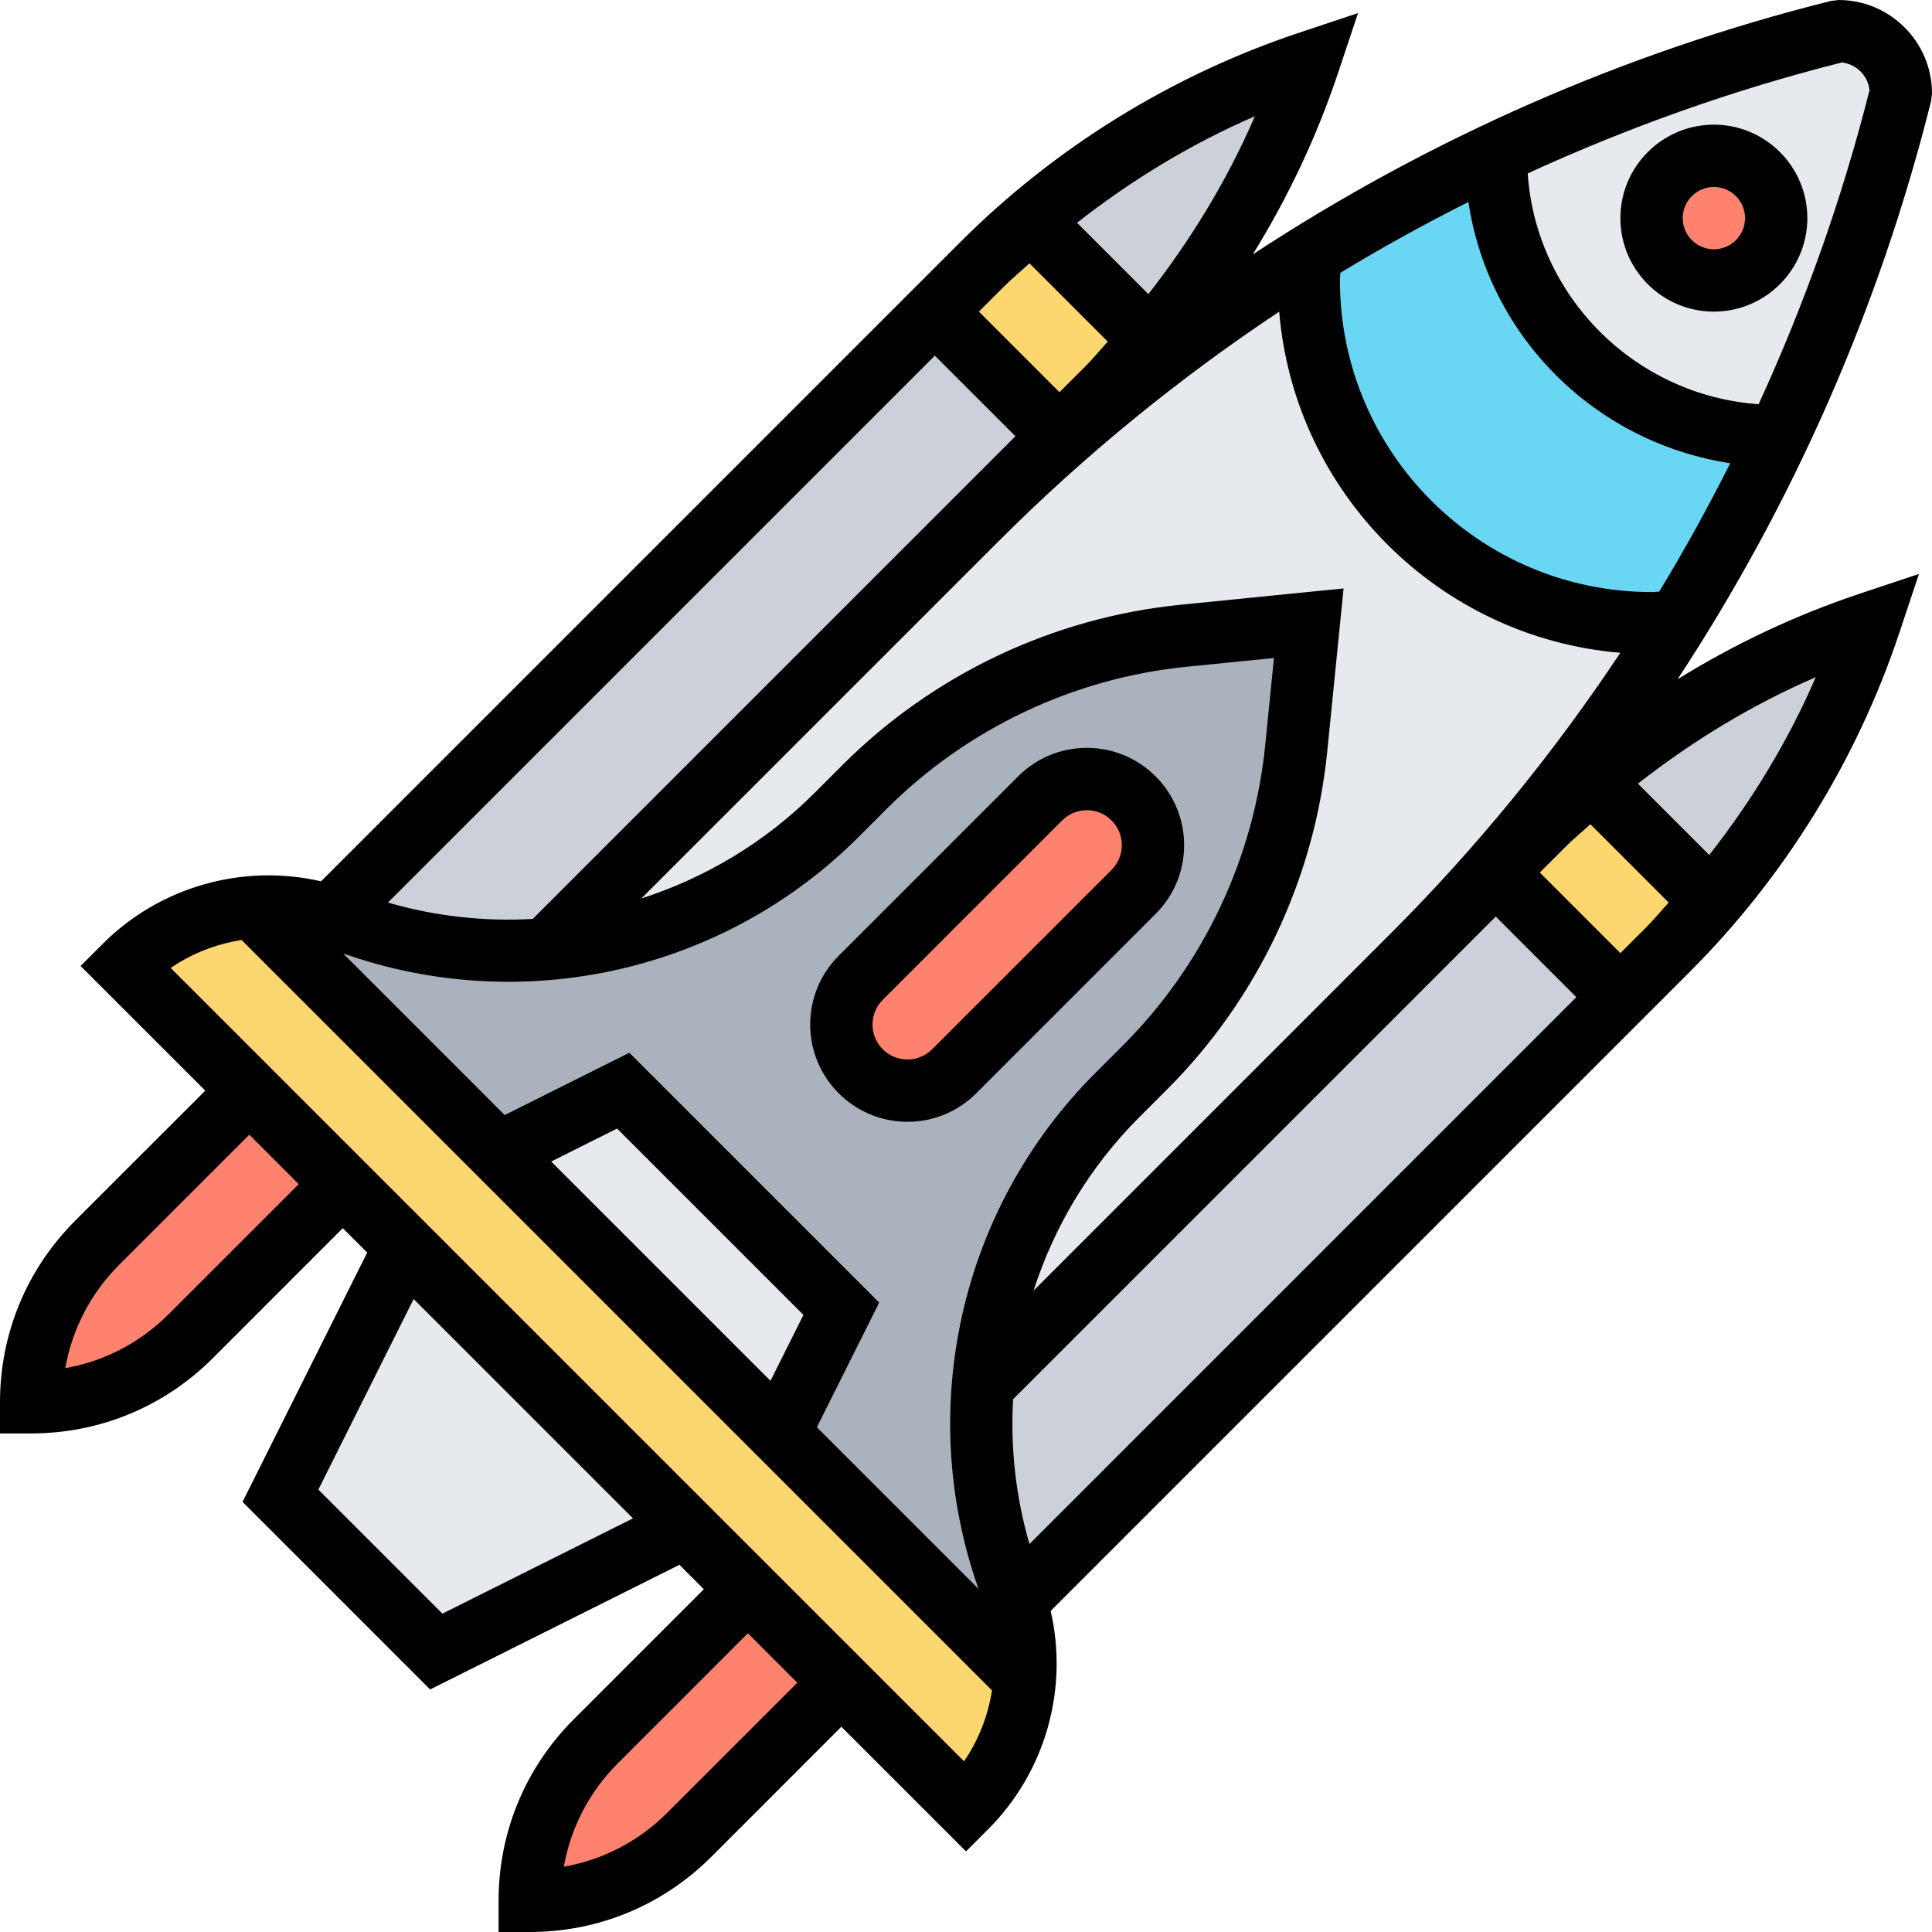
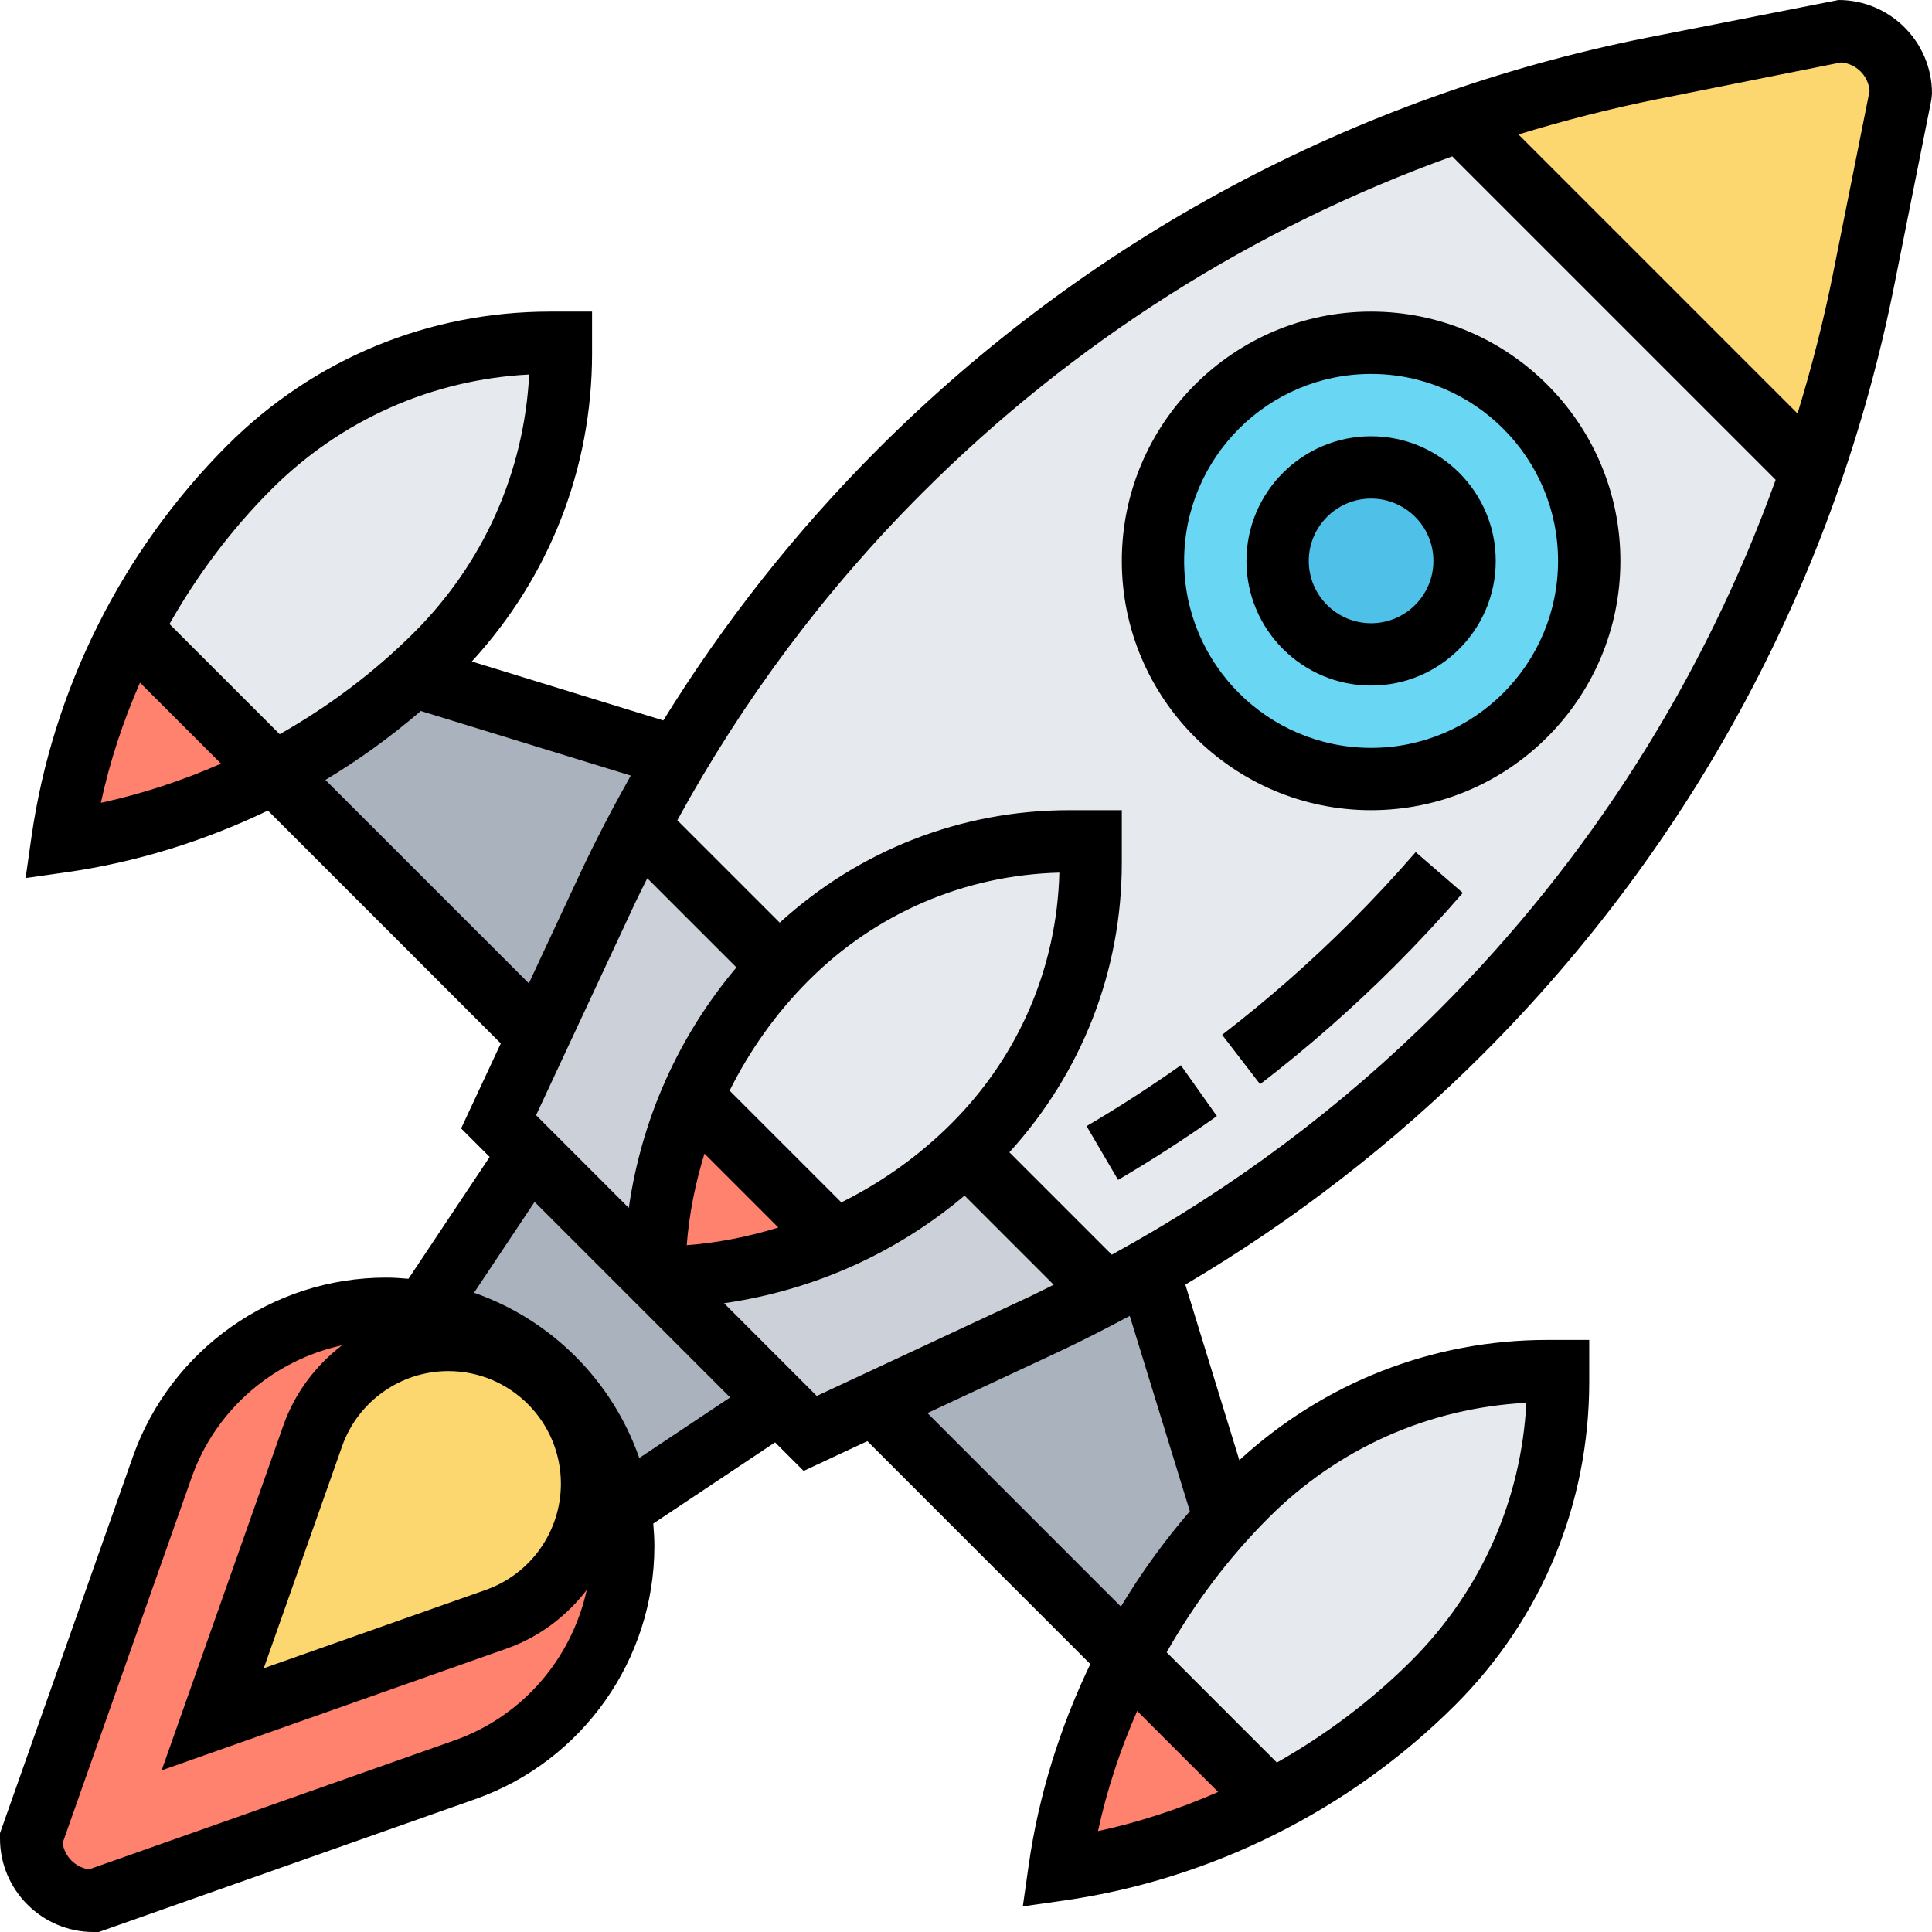
- <svg xmlns="http://www.w3.org/2000/svg" width="65" height="65" viewBox="0 0 65 65" fill="none">
-   <path d="M63.333 1.667C63.721 2.045 63.952 2.569 63.952 3.145C62.955 7.14 61.572 10.998 59.821 14.677C59.8 14.677 59.779 14.677 59.758 14.677C54.547 14.677 50.322 10.453 50.322 5.242C50.322 5.221 50.322 5.2 50.322 5.179C54.002 3.428 57.86 2.045 61.855 1.048C62.431 1.048 62.955 1.279 63.333 1.667Z" fill="#E6E9ED" />
-   <path d="M62.903 20.968C61.75 24.417 59.947 27.593 57.598 30.34L53.531 26.273C56.278 23.924 59.454 22.121 62.903 20.968Z" fill="#CCD1D9" />
-   <path d="M59.758 14.677H59.821C58.815 16.826 57.682 18.913 56.424 20.926C56.141 20.947 55.858 20.968 55.565 20.968C49.19 20.968 44.032 15.81 44.032 9.435C44.032 9.142 44.053 8.859 44.074 8.576C44.787 8.125 45.511 7.695 46.234 7.286C47.565 6.531 48.928 5.829 50.322 5.179V5.242C50.322 10.453 54.547 14.677 59.758 14.677Z" fill="#69D6F4" />
-   <path d="M59.758 7.339C59.758 8.497 58.819 9.435 57.661 9.435C56.503 9.435 55.565 8.497 55.565 7.339C55.565 6.181 56.503 5.242 57.661 5.242C58.819 5.242 59.758 6.181 59.758 7.339Z" fill="#FF826E" />
-   <path d="M53.531 26.273L57.598 30.34C57.127 30.896 56.634 31.431 56.12 31.945L54.516 33.548L50.322 29.355L51.926 27.751C52.44 27.237 52.975 26.744 53.531 26.273Z" fill="#FCD770" />
-   <path d="M55.564 20.968C49.19 20.968 44.032 15.81 44.032 9.435C44.032 9.142 44.053 8.859 44.074 8.576C40.028 11.081 36.264 14.059 32.856 17.466L18.389 31.934L33.066 46.611L47.534 32.144C50.941 28.736 53.919 24.972 56.424 20.926C56.141 20.947 55.858 20.968 55.564 20.968Z" fill="#E6E9ED" />
-   <path d="M54.516 33.548L34.178 53.887C34.146 53.761 34.093 53.636 34.052 53.51C33.349 51.685 33.003 49.777 33.003 47.901C33.003 47.471 33.024 47.041 33.066 46.611L50.322 29.355L54.516 33.548Z" fill="#CCD1D9" />
-   <path d="M39.828 21.387C35.771 21.796 31.976 23.589 29.093 26.472L28.149 27.415C25.476 30.089 22.006 31.64 18.389 31.934C16.093 32.133 13.734 31.808 11.49 30.948C11.364 30.906 11.239 30.854 11.113 30.822C10.432 30.602 9.739 30.497 9.037 30.497C8.859 30.497 8.68 30.508 8.502 30.518L34.481 56.498C34.492 56.319 34.502 56.141 34.502 55.963C34.502 55.26 34.398 54.568 34.177 53.887C34.146 53.761 34.093 53.636 34.051 53.51C33.349 51.685 33.003 49.777 33.003 47.901C33.003 47.471 33.024 47.041 33.066 46.611C33.359 42.994 34.911 39.524 37.585 36.851L38.528 35.907C41.411 33.024 43.204 29.229 43.613 25.172L44.032 20.968L39.828 21.387Z" fill="#AAB2BD" />
-   <path d="M44.032 2.097C42.879 5.546 41.076 8.722 38.727 11.469L34.66 7.402C37.407 5.053 40.583 3.25 44.032 2.097Z" fill="#CCD1D9" />
-   <path d="M34.66 7.402L38.727 11.469C38.256 12.025 37.763 12.56 37.249 13.074L35.645 14.677L31.452 10.484L33.056 8.88C33.569 8.366 34.104 7.873 34.66 7.402Z" fill="#FCD770" />
-   <path d="M36.568 26.21C37.794 26.21 38.79 27.206 38.79 28.432C38.79 29.02 38.559 29.586 38.14 30.005L32.102 36.043C31.682 36.463 31.116 36.694 30.529 36.694C29.921 36.694 29.355 36.442 28.956 36.043C28.558 35.645 28.306 35.079 28.306 34.471C28.306 33.884 28.537 33.318 28.956 32.898L34.995 26.86C35.414 26.441 35.98 26.21 36.568 26.21Z" fill="#FF826E" />
-   <path d="M35.645 14.677L18.389 31.934C16.093 32.133 13.734 31.808 11.49 30.948C11.364 30.906 11.239 30.854 11.113 30.823L31.452 10.484L35.645 14.677Z" fill="#CCD1D9" />
-   <path d="M26.21 48.226L34.482 56.498C34.356 58.091 33.685 59.622 32.5 60.806L4.194 32.5C5.378 31.316 6.909 30.644 8.502 30.518L26.21 48.226Z" fill="#FCD770" />
-   <path d="M28.306 44.032L26.21 48.226L16.774 38.79L20.968 36.694L28.306 44.032Z" fill="#E6E9ED" />
-   <path d="M28.306 56.613L23.19 61.729C21.764 63.155 19.835 63.952 17.823 63.952C17.823 61.939 18.619 60.01 20.045 58.584L25.161 53.468L28.306 56.613Z" fill="#FF826E" />
-   <path d="M23.065 51.371L14.678 55.565L9.436 50.323L13.629 41.935L23.065 51.371Z" fill="#E6E9ED" />
-   <path d="M11.532 39.839L6.416 44.955C4.99 46.381 3.061 47.177 1.048 47.177C1.048 45.165 1.845 43.236 3.271 41.809L8.387 36.694L11.532 39.839Z" fill="#FF826E" />
-   <path d="M32.844 36.784L38.88 30.747C39.498 30.129 39.839 29.308 39.839 28.433C39.839 26.629 38.371 25.161 36.567 25.161C35.692 25.161 34.871 25.502 34.253 26.12L28.216 32.156C27.599 32.774 27.258 33.596 27.258 34.47C27.258 36.274 28.726 37.742 30.53 37.742C31.404 37.742 32.226 37.401 32.844 36.784ZM29.355 34.47C29.355 34.156 29.478 33.861 29.699 33.639L35.735 27.602C35.957 27.381 36.252 27.258 36.567 27.258C37.215 27.258 37.742 27.785 37.742 28.433C37.742 28.748 37.619 29.043 37.398 29.265L31.361 35.301C31.139 35.522 30.845 35.645 30.53 35.645C29.882 35.645 29.355 35.118 29.355 34.47Z" fill="black" />
-   <path d="M65 3.145C65 1.411 63.589 0 61.855 0L61.6 0.031C54.654 1.768 48.082 4.662 42.147 8.56C43.34 6.635 44.311 4.574 45.026 2.429L45.689 0.44L43.7 1.103C39.431 2.526 35.493 4.96 32.311 8.142L10.802 29.651C8.179 29.048 5.39 29.82 3.452 31.758L2.711 32.5L6.905 36.694L2.531 41.067C0.898 42.7 0 44.869 0 47.177V48.226H1.048C3.357 48.226 5.526 47.327 7.159 45.695L11.532 41.321L12.353 42.142L8.16 50.529L14.471 56.84L22.858 52.647L23.679 53.468L19.305 57.842C17.673 59.474 16.774 61.643 16.774 63.952V65H17.823C20.131 65 22.3 64.102 23.933 62.469L28.306 58.095L32.5 62.289L33.241 61.548C35.18 59.609 35.952 56.821 35.349 54.197L56.859 32.688C60.041 29.506 62.474 25.568 63.898 21.299L64.561 19.31L62.572 19.973C60.426 20.688 58.365 21.66 56.441 22.852C60.339 16.917 63.233 10.345 64.97 3.399L65 3.145ZM25.922 46.456L18.544 39.078L20.761 37.969L27.031 44.239L25.922 46.456ZM21.174 35.418L16.98 37.515L11.543 32.077C17.58 34.212 24.341 32.704 28.889 28.157L29.828 27.217C32.534 24.511 36.12 22.812 39.928 22.431L42.86 22.138L42.567 25.07C42.186 28.878 40.487 32.464 37.781 35.17L36.842 36.109C32.295 40.656 30.787 47.419 32.921 53.456L27.483 48.018L29.58 43.824L21.174 35.418ZM17.924 30.916C16.3 31.009 14.654 30.83 13.052 30.366L31.452 11.966L34.163 14.677L17.924 30.916ZM34.085 47.075L50.323 30.837L53.034 33.548L34.635 51.947C34.171 50.346 33.992 48.699 34.085 47.075ZM34.772 43.423C35.468 41.266 36.659 39.259 38.325 37.593L39.264 36.654C42.311 33.607 44.225 29.568 44.654 25.279L45.203 19.797L39.721 20.346C35.432 20.775 31.394 22.689 28.346 25.736L27.407 26.675C25.741 28.341 23.733 29.533 21.576 30.229L33.596 18.21C36.49 15.315 39.655 12.733 43.037 10.486C43.545 16.584 48.416 21.454 54.514 21.963C52.268 25.343 49.685 28.51 46.79 31.404L34.772 43.423ZM55.822 19.905C55.736 19.91 55.651 19.919 55.565 19.919C49.783 19.919 45.081 15.216 45.081 9.435C45.081 9.348 45.09 9.265 45.094 9.179C46.497 8.325 47.937 7.534 49.403 6.795C50.079 11.311 53.643 14.886 58.212 15.585C57.471 17.056 56.677 18.5 55.822 19.905ZM38.635 9.895L36.235 7.495C38.071 6.056 40.079 4.836 42.219 3.911C41.294 6.051 40.073 8.059 38.635 9.895ZM34.636 8.86L37.27 11.494C37.014 11.773 36.774 12.067 36.507 12.335L35.645 13.195L32.934 10.484L33.795 9.623C34.062 9.356 34.357 9.116 34.636 8.86ZM5.676 44.212C4.715 45.174 3.508 45.799 2.197 46.029C2.427 44.719 3.052 43.511 4.013 42.55L8.387 38.176L10.05 39.839L5.676 44.212ZM14.884 54.289L10.711 50.116L13.916 43.705L21.295 51.084L14.884 54.289ZM22.45 60.987C21.489 61.948 20.282 62.573 18.971 62.803C19.201 61.493 19.826 60.285 20.788 59.324L25.161 54.95L26.824 56.613L22.45 60.987ZM32.433 59.256L5.744 32.567C6.463 32.072 7.28 31.76 8.127 31.625L33.375 56.873C33.24 57.721 32.928 58.538 32.433 59.256ZM54.516 32.066L51.805 29.355L52.666 28.494C52.933 28.227 53.228 27.986 53.507 27.731L56.141 30.365C55.886 30.644 55.645 30.938 55.378 31.206L54.516 32.066ZM57.506 28.766L55.106 26.366C56.942 24.927 58.95 23.707 61.09 22.782C60.165 24.922 58.944 26.93 57.506 28.766ZM59.167 13.599C55.002 13.306 51.675 9.968 51.398 5.834C54.786 4.279 58.32 3.022 61.963 2.102C62.454 2.153 62.847 2.544 62.898 3.037C61.978 6.679 60.721 10.211 59.167 13.599Z" fill="black" />
-   <path d="M57.661 4.194C55.927 4.194 54.516 5.605 54.516 7.339C54.516 9.073 55.927 10.484 57.661 10.484C59.395 10.484 60.806 9.073 60.806 7.339C60.806 5.605 59.395 4.194 57.661 4.194ZM57.661 8.387C57.084 8.387 56.613 7.916 56.613 7.339C56.613 6.761 57.084 6.29 57.661 6.29C58.239 6.29 58.71 6.761 58.71 7.339C58.71 7.916 58.239 8.387 57.661 8.387Z" fill="black" />
+ <svg xmlns="http://www.w3.org/2000/svg" width="280" height="280" viewBox="0 0 280 280" fill="none">
+   <path d="M275.484 13.548L270.11 40.511C268.213 49.993 265.684 59.296 262.522 68.329L211.671 17.478C220.704 14.316 230.007 11.787 239.489 9.89L266.452 4.516C268.935 4.516 271.193 5.511 272.82 7.18C274.489 8.807 275.484 11.065 275.484 13.548Z" fill="#FCD770" />
+   <path d="M211.671 17.478C181.188 27.955 153.414 45.296 130.471 68.238C118.006 80.704 107.123 94.658 98.135 109.741C96.193 112.994 94.343 116.29 92.581 119.677L160.662 187.419C162.693 186.381 162.581 185.252 167.097 184.123V184.076C185.161 174.685 198.551 163.077 212.099 149.528C226.957 134.67 239.346 117.735 249.192 99.355C254.475 89.418 258.95 79.032 262.608 68.329L211.671 17.478Z" fill="#E6E9ED" />
+   <path d="M225.806 198.71V200.244C225.806 208.465 224.181 216.459 221.109 223.864C218.038 231.271 213.521 238.091 207.742 243.871C200.833 250.78 192.883 256.562 184.303 261.078L163.438 240.213C167.231 232.942 171.974 226.168 177.529 220.071C178.521 218.942 179.56 217.859 180.645 216.774C192.207 205.213 207.876 198.71 224.271 198.71H225.806Z" fill="#E6E9ED" />
+   <path d="M112.903 140L113.988 138.915C124.87 128.033 139.594 121.935 154.949 121.935H158.064V125.051C158.064 132.73 156.53 140.271 153.639 147.226C150.748 154.181 146.503 160.594 141.085 166.012C140.723 166.373 140.362 166.735 140 167.097C134.399 172.427 127.986 176.672 120.987 179.697L100.303 159.013C103.328 152.014 107.573 145.601 112.903 140Z" fill="#E6E9ED" />
+   <path d="M198.71 49.677C216.188 49.677 230.322 63.812 230.322 81.29C230.322 98.768 216.188 112.903 198.71 112.903C181.232 112.903 167.097 98.768 167.097 81.29C167.097 63.812 181.232 49.677 198.71 49.677Z" fill="#69D6F4" />
+   <path d="M212.258 81.29C212.258 88.772 206.192 94.839 198.71 94.839C191.228 94.839 185.161 88.772 185.161 81.29C185.161 73.808 191.228 67.742 198.71 67.742C206.192 67.742 212.258 73.808 212.258 81.29Z" fill="#4FC1E9" />
+   <path d="M184.303 261.078C183.807 261.349 183.309 261.574 182.813 261.845C173.69 266.408 163.8 269.523 153.548 270.968C155.083 260.174 158.47 249.741 163.438 240.213L184.303 261.078Z" fill="#FF826E" />
+   <path d="M177.439 219.98L177.529 220.071C171.975 226.168 167.231 232.942 163.438 240.213L126.677 203.451L151.109 192.026C154.225 190.582 157.297 189.045 160.323 187.419C162.356 186.381 164.387 185.252 166.42 184.123L177.439 219.98Z" fill="#AAB2BD" />
+   <path d="M140 167.097L160.323 187.419C157.297 189.045 154.225 190.582 151.109 192.026L126.677 203.451L117.419 207.742L94.883 185.205L94.929 185.161C103.961 185.161 112.859 183.265 120.987 179.697C127.986 176.672 134.399 172.427 140 167.097Z" fill="#CCD1D9" />
+   <path d="M120.987 179.697C112.859 183.265 103.961 185.161 94.929 185.161L94.883 185.205L94.839 185.161V185.117C94.839 176.444 96.554 167.955 99.807 160.098C99.941 159.736 100.122 159.374 100.303 159.013L120.987 179.697Z" fill="#FF826E" />
+   <path d="M92.581 119.677L112.903 140C107.573 145.601 103.328 152.014 100.303 159.013C100.122 159.374 99.941 159.736 99.807 160.098C96.554 167.955 94.839 176.444 94.839 185.117V185.161L72.258 162.581L77.994 150.252L87.974 128.891C89.418 125.775 90.956 122.703 92.581 119.677Z" fill="#CCD1D9" />
+   <path d="M112.903 203.226L89.87 218.58C88.741 211.264 85.264 204.761 80.252 199.748C75.239 194.736 68.736 191.259 61.42 190.129L76.774 167.097L112.903 203.226Z" fill="#AAB2BD" />
+   <path d="M60.02 98.045L98.135 109.741C96.193 112.994 94.343 116.29 92.581 119.677C90.955 122.703 89.418 125.775 87.974 128.89L77.994 150.252L39.787 112.045C47.058 108.253 53.832 103.509 59.929 97.955L60.02 98.045Z" fill="#AAB2BD" />
+   <path d="M89.871 218.58C90.188 220.342 90.323 222.194 90.323 224.045C90.323 238.632 81.109 251.64 67.38 256.471L13.548 275.484C11.065 275.484 8.807 274.489 7.18 272.82C5.511 271.193 4.516 268.935 4.516 266.452L23.529 212.62C25.924 205.755 30.393 200.02 36.085 196C41.774 191.98 48.683 189.677 55.955 189.677C57.806 189.677 59.658 189.812 61.42 190.129C68.736 191.259 75.239 194.736 80.252 199.748C85.264 204.761 88.742 211.264 89.871 218.58Z" fill="#FF826E" />
+   <path d="M85.806 215.012C85.806 223.864 80.205 231.723 71.896 234.658L30.846 249.154L45.342 208.104C48.277 199.795 56.136 194.194 64.988 194.194C76.459 194.194 85.806 203.541 85.806 215.012Z" fill="#FCD770" />
+   <path d="M81.29 49.677V51.212C81.29 67.607 74.787 83.277 63.226 94.839C62.141 95.924 61.058 96.962 59.929 97.955C53.832 103.509 47.058 108.253 39.787 112.045L18.922 91.18C23.439 82.6 29.22 74.651 36.129 67.742C41.909 61.962 48.729 57.446 56.136 54.374C63.541 51.303 71.535 49.677 79.756 49.677H81.29Z" fill="#E6E9ED" />
+   <path d="M39.787 112.045C30.259 117.014 19.826 120.401 9.032 121.935C10.477 111.684 13.592 101.794 18.155 92.671C18.426 92.175 18.651 91.677 18.922 91.18L39.787 112.045Z" fill="#FF826E" />
+   <path d="M157.474 163.205L162.043 170.998C166.92 168.14 171.734 165.028 176.358 161.754L171.139 154.384C166.722 157.504 162.124 160.477 157.474 163.205Z" fill="black" />
+   <path d="M195.779 133.583C189.931 139.431 183.649 144.946 177.119 149.972L182.623 157.13C189.47 151.868 196.046 146.097 202.17 139.969C205.552 136.586 208.858 133.032 212 129.409L205.173 123.495C202.17 126.957 199.007 130.348 195.779 133.583Z" fill="black" />
+   <path d="M266.452 0L238.587 5.482C196.271 13.945 157.776 34.548 127.256 65.069C115.333 76.99 104.94 90.177 96.131 104.409L68.379 95.868C79.597 83.639 85.806 67.927 85.806 51.225V45.161H79.742C62.062 45.161 45.437 52.044 32.936 64.549C17.69 79.795 7.61 99.95 4.56 121.294L3.711 127.256L9.674 126.408C19.798 124.961 29.635 121.885 38.83 117.474L72.578 151.222L66.829 163.538L70.966 167.675L59.197 185.329C58.119 185.238 57.038 185.161 55.942 185.161C39.481 185.161 24.739 195.594 19.258 211.116L0 265.68V266.452C0 273.92 6.08 280 13.548 280H14.32L68.884 260.742C84.406 255.261 94.839 240.519 94.839 224.058C94.839 222.962 94.761 221.881 94.675 220.807L112.33 209.039L116.467 213.175L125.706 208.862L158.014 241.17C153.604 250.365 150.527 260.202 149.083 270.326L148.234 276.289L154.194 275.44C175.542 272.39 195.693 262.315 210.939 247.064C223.44 234.563 230.323 217.939 230.323 200.258V194.194H224.258C207.557 194.194 191.845 200.403 179.615 211.621L171.789 186.178C187.488 176.901 201.951 165.723 214.935 152.744C245.452 122.224 266.055 83.729 274.518 41.413L279.914 14.433L280 13.548C280 6.08 273.92 0 266.452 0V0ZM137.905 162.806C133.166 167.544 127.766 171.355 121.935 174.259L105.741 158.065C108.645 152.239 112.456 146.834 117.194 142.095C126.943 132.346 139.802 126.826 153.531 126.469C153.174 140.198 147.654 153.057 137.905 162.806ZM102.096 167.192L112.804 177.9C108.513 179.218 104.083 180.12 99.527 180.464C99.875 175.917 100.777 171.483 102.096 167.192ZM91.127 175.06L77.692 161.624L92.071 130.809C92.625 129.623 93.231 128.465 93.809 127.287L106.729 140.207C98.303 150.201 92.978 162.201 91.127 175.06ZM39.322 70.935C49.397 60.86 62.571 55.012 76.693 54.275C75.956 68.397 70.108 81.57 60.033 91.646C54.238 97.441 47.64 102.376 40.537 106.409L24.563 90.435C28.592 83.328 33.527 76.73 39.322 70.935ZM14.618 116.35C15.91 110.365 17.84 104.535 20.292 98.936L32.028 110.672C26.433 113.128 20.603 115.058 14.618 116.35ZM47.161 113.033C52.039 110.107 56.659 106.757 60.981 103.04L91.416 112.403C88.742 117.161 86.208 122.013 83.888 126.99L76.644 142.512L47.161 113.033ZM49.583 209.594C51.88 203.087 58.064 198.71 64.975 198.71C73.969 198.71 81.29 206.031 81.29 215.026C81.29 221.936 76.92 228.12 70.406 230.417L38.224 241.776L49.583 209.594ZM65.876 252.226L12.902 270.924C10.924 270.644 9.356 269.071 9.076 267.098L27.774 214.124C31.256 204.26 39.637 197.155 49.574 194.97C45.761 197.892 42.736 201.856 41.064 206.591L23.425 256.575L73.414 238.929C78.148 237.26 82.113 234.234 85.035 230.422C82.849 240.367 75.74 248.744 65.876 252.226ZM92.649 211.305C88.746 200.114 79.89 191.258 68.699 187.355L77.478 174.186L105.818 202.527L92.649 211.305ZM104.936 188.873C117.794 187.022 129.795 181.697 139.788 173.276L152.708 186.195C151.535 186.773 150.373 187.38 149.187 187.933L118.372 202.313L104.936 188.873ZM164.808 247.968L176.544 259.704C170.945 262.156 165.114 264.09 159.13 265.378C160.426 259.397 162.356 253.567 164.808 247.968ZM221.209 203.307C220.472 217.429 214.624 230.603 204.549 240.678C198.754 246.473 192.156 251.408 185.053 255.441L169.079 239.467C173.108 232.365 178.043 225.767 183.843 219.972C193.913 209.892 207.087 204.044 221.209 203.307ZM172.444 219.019C168.726 223.337 165.381 227.961 162.451 232.839L134.41 204.798L153.006 196.116C156.647 194.418 160.206 192.595 163.732 190.707L172.444 219.019ZM208.547 146.36C194.452 160.453 178.526 172.323 161.127 181.838L146.287 166.998C156.772 155.476 162.581 140.719 162.581 125.038V117.419H154.962C139.277 117.419 124.518 123.228 113.002 133.718L98.162 118.879C107.677 101.478 119.547 85.548 133.64 71.46C155.522 49.578 181.688 33.018 210.465 22.662L257.342 69.539C246.987 98.312 230.426 124.474 208.547 146.36ZM265.662 39.637C264.284 46.515 262.551 53.281 260.513 59.929L220.071 19.487C226.719 17.449 233.485 15.716 240.363 14.338L266.826 9.045C269.021 9.226 270.778 10.979 270.954 13.174L265.662 39.637Z" fill="black" />
+   <path d="M198.71 45.161C178.788 45.161 162.581 61.369 162.581 81.29C162.581 101.212 178.788 117.419 198.71 117.419C218.631 117.419 234.839 101.212 234.839 81.29C234.839 61.369 218.631 45.161 198.71 45.161ZM198.71 108.387C183.765 108.387 171.613 96.235 171.613 81.29C171.613 66.346 183.765 54.194 198.71 54.194C213.654 54.194 225.806 66.346 225.806 81.29C225.806 96.235 213.654 108.387 198.71 108.387Z" fill="black" />
+   <path d="M198.71 63.226C188.747 63.226 180.645 71.328 180.645 81.29C180.645 91.253 188.747 99.355 198.71 99.355C208.673 99.355 216.774 91.253 216.774 81.29C216.774 71.328 208.673 63.226 198.71 63.226ZM198.71 90.323C193.728 90.323 189.678 86.272 189.678 81.29C189.678 76.309 193.728 72.258 198.71 72.258C203.691 72.258 207.742 76.309 207.742 81.29C207.742 86.272 203.691 90.323 198.71 90.323Z" fill="black" />
</svg>
